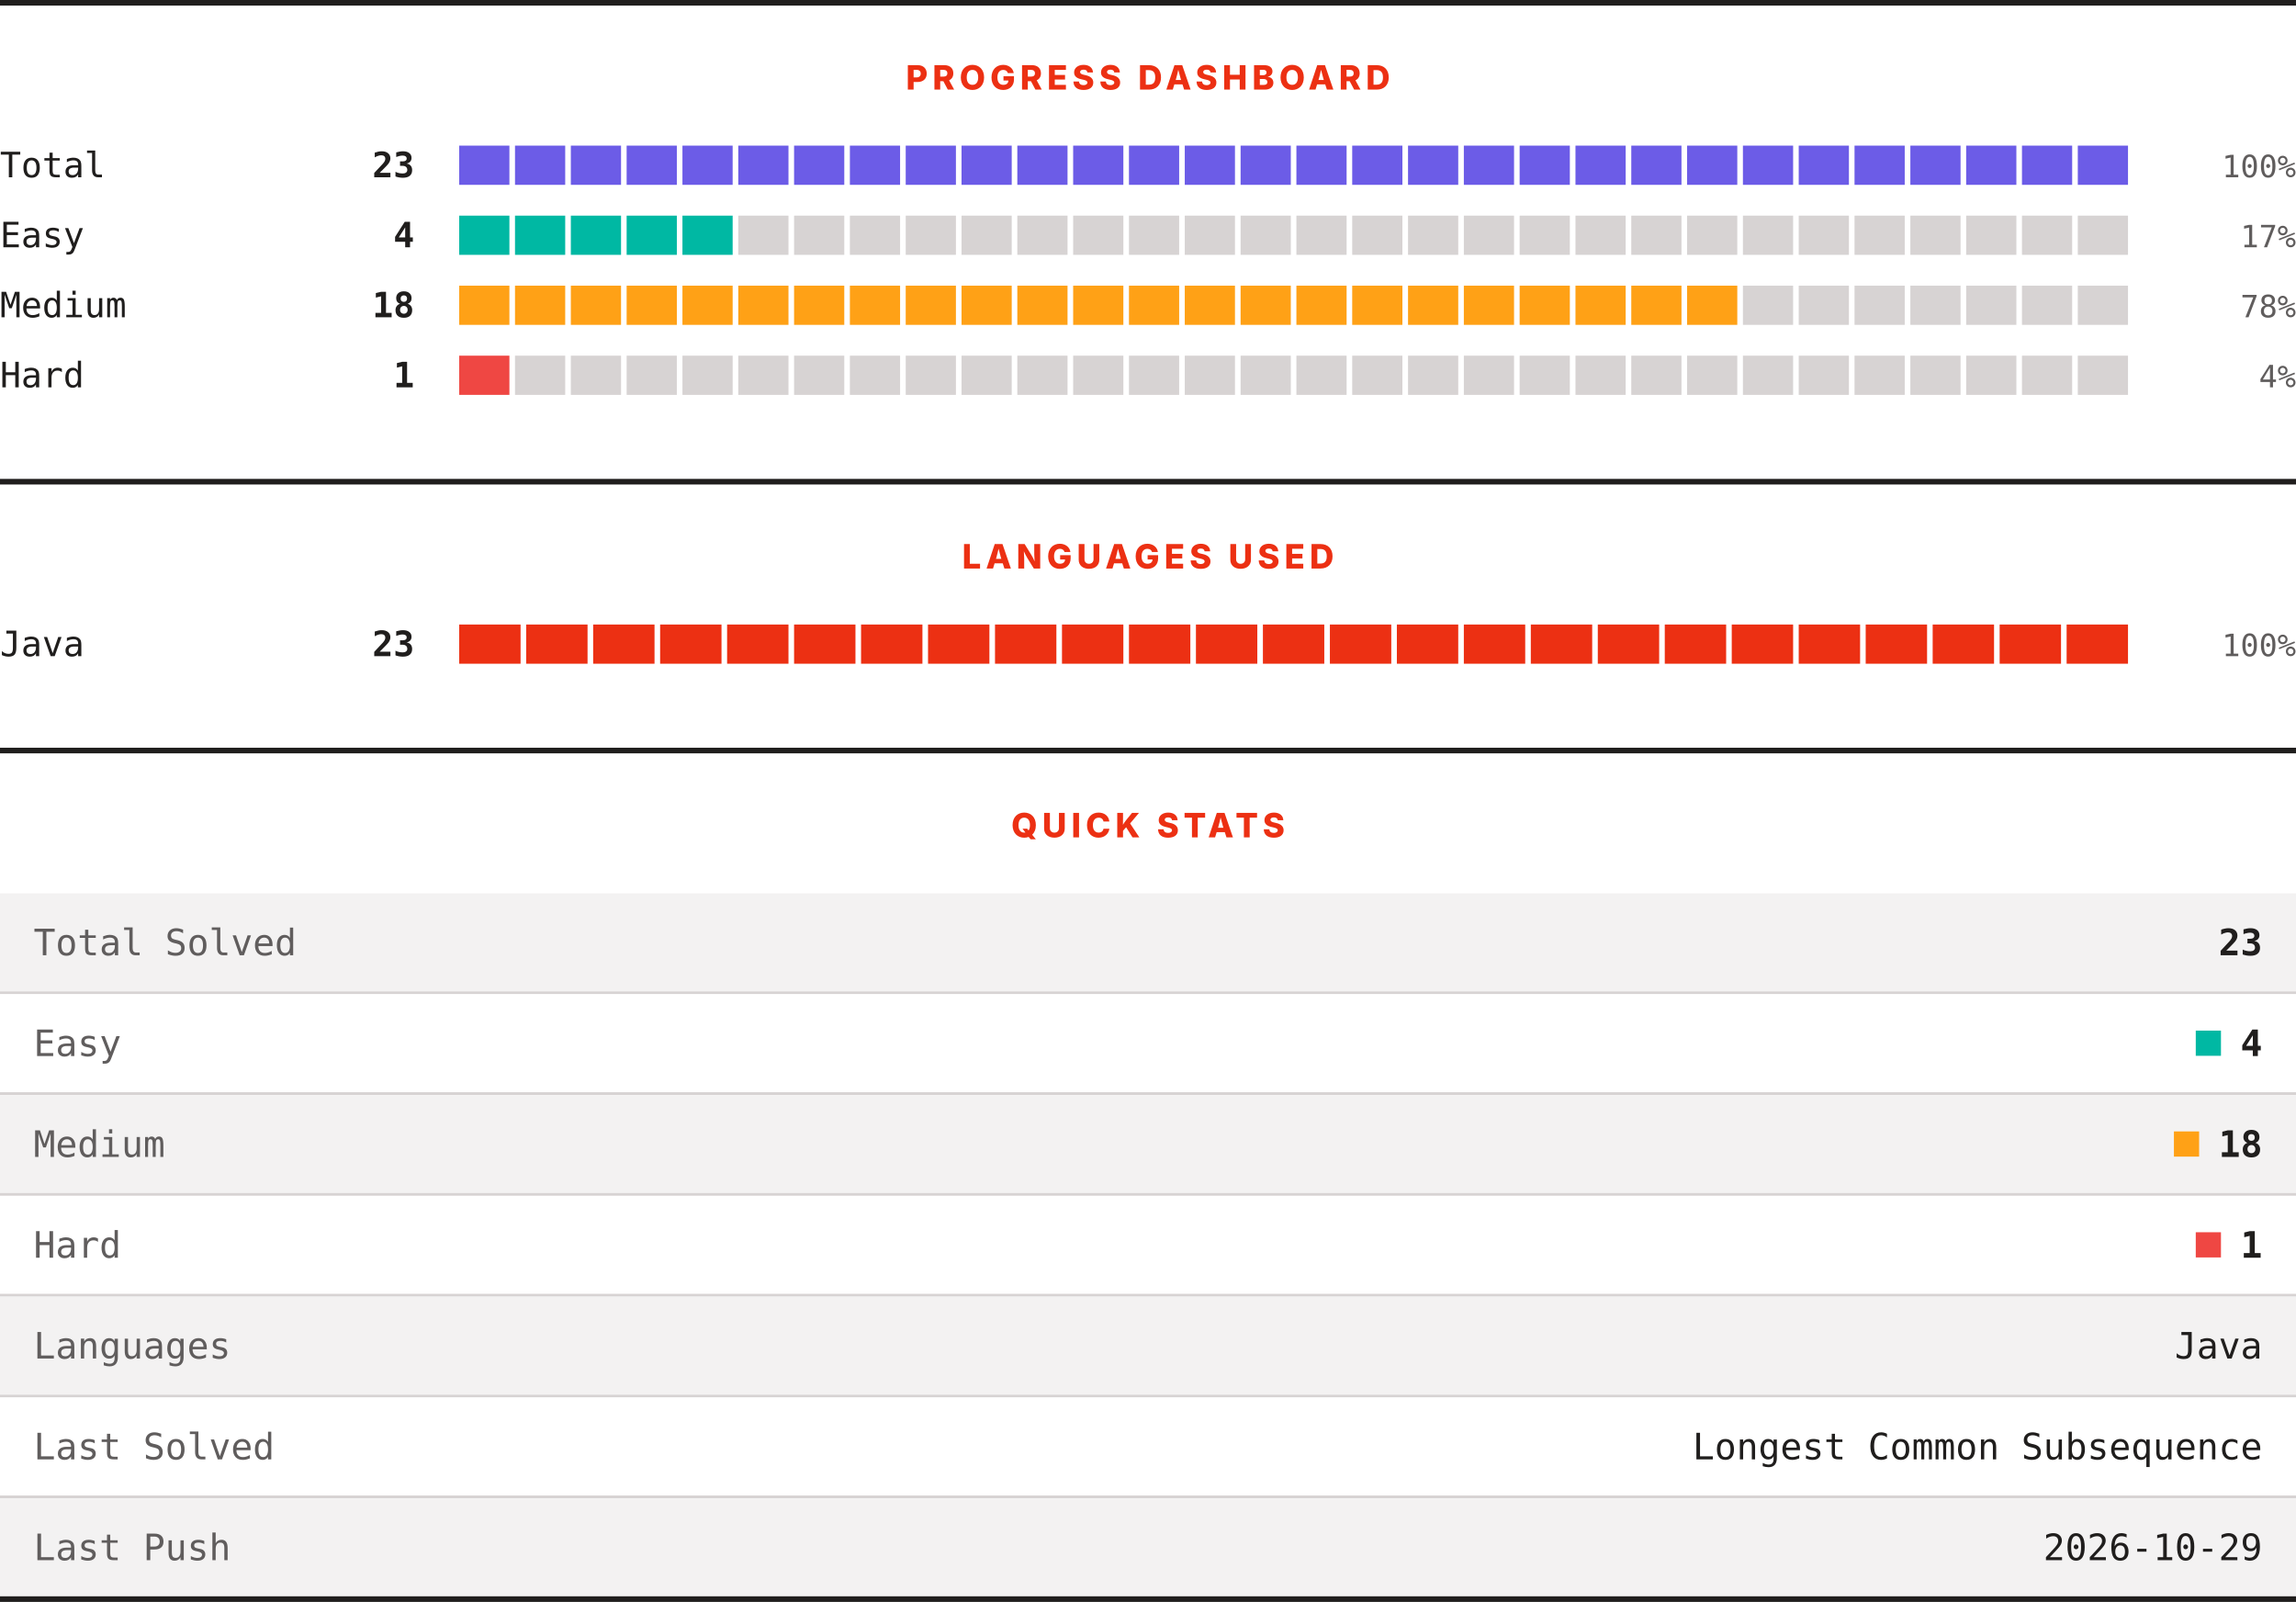
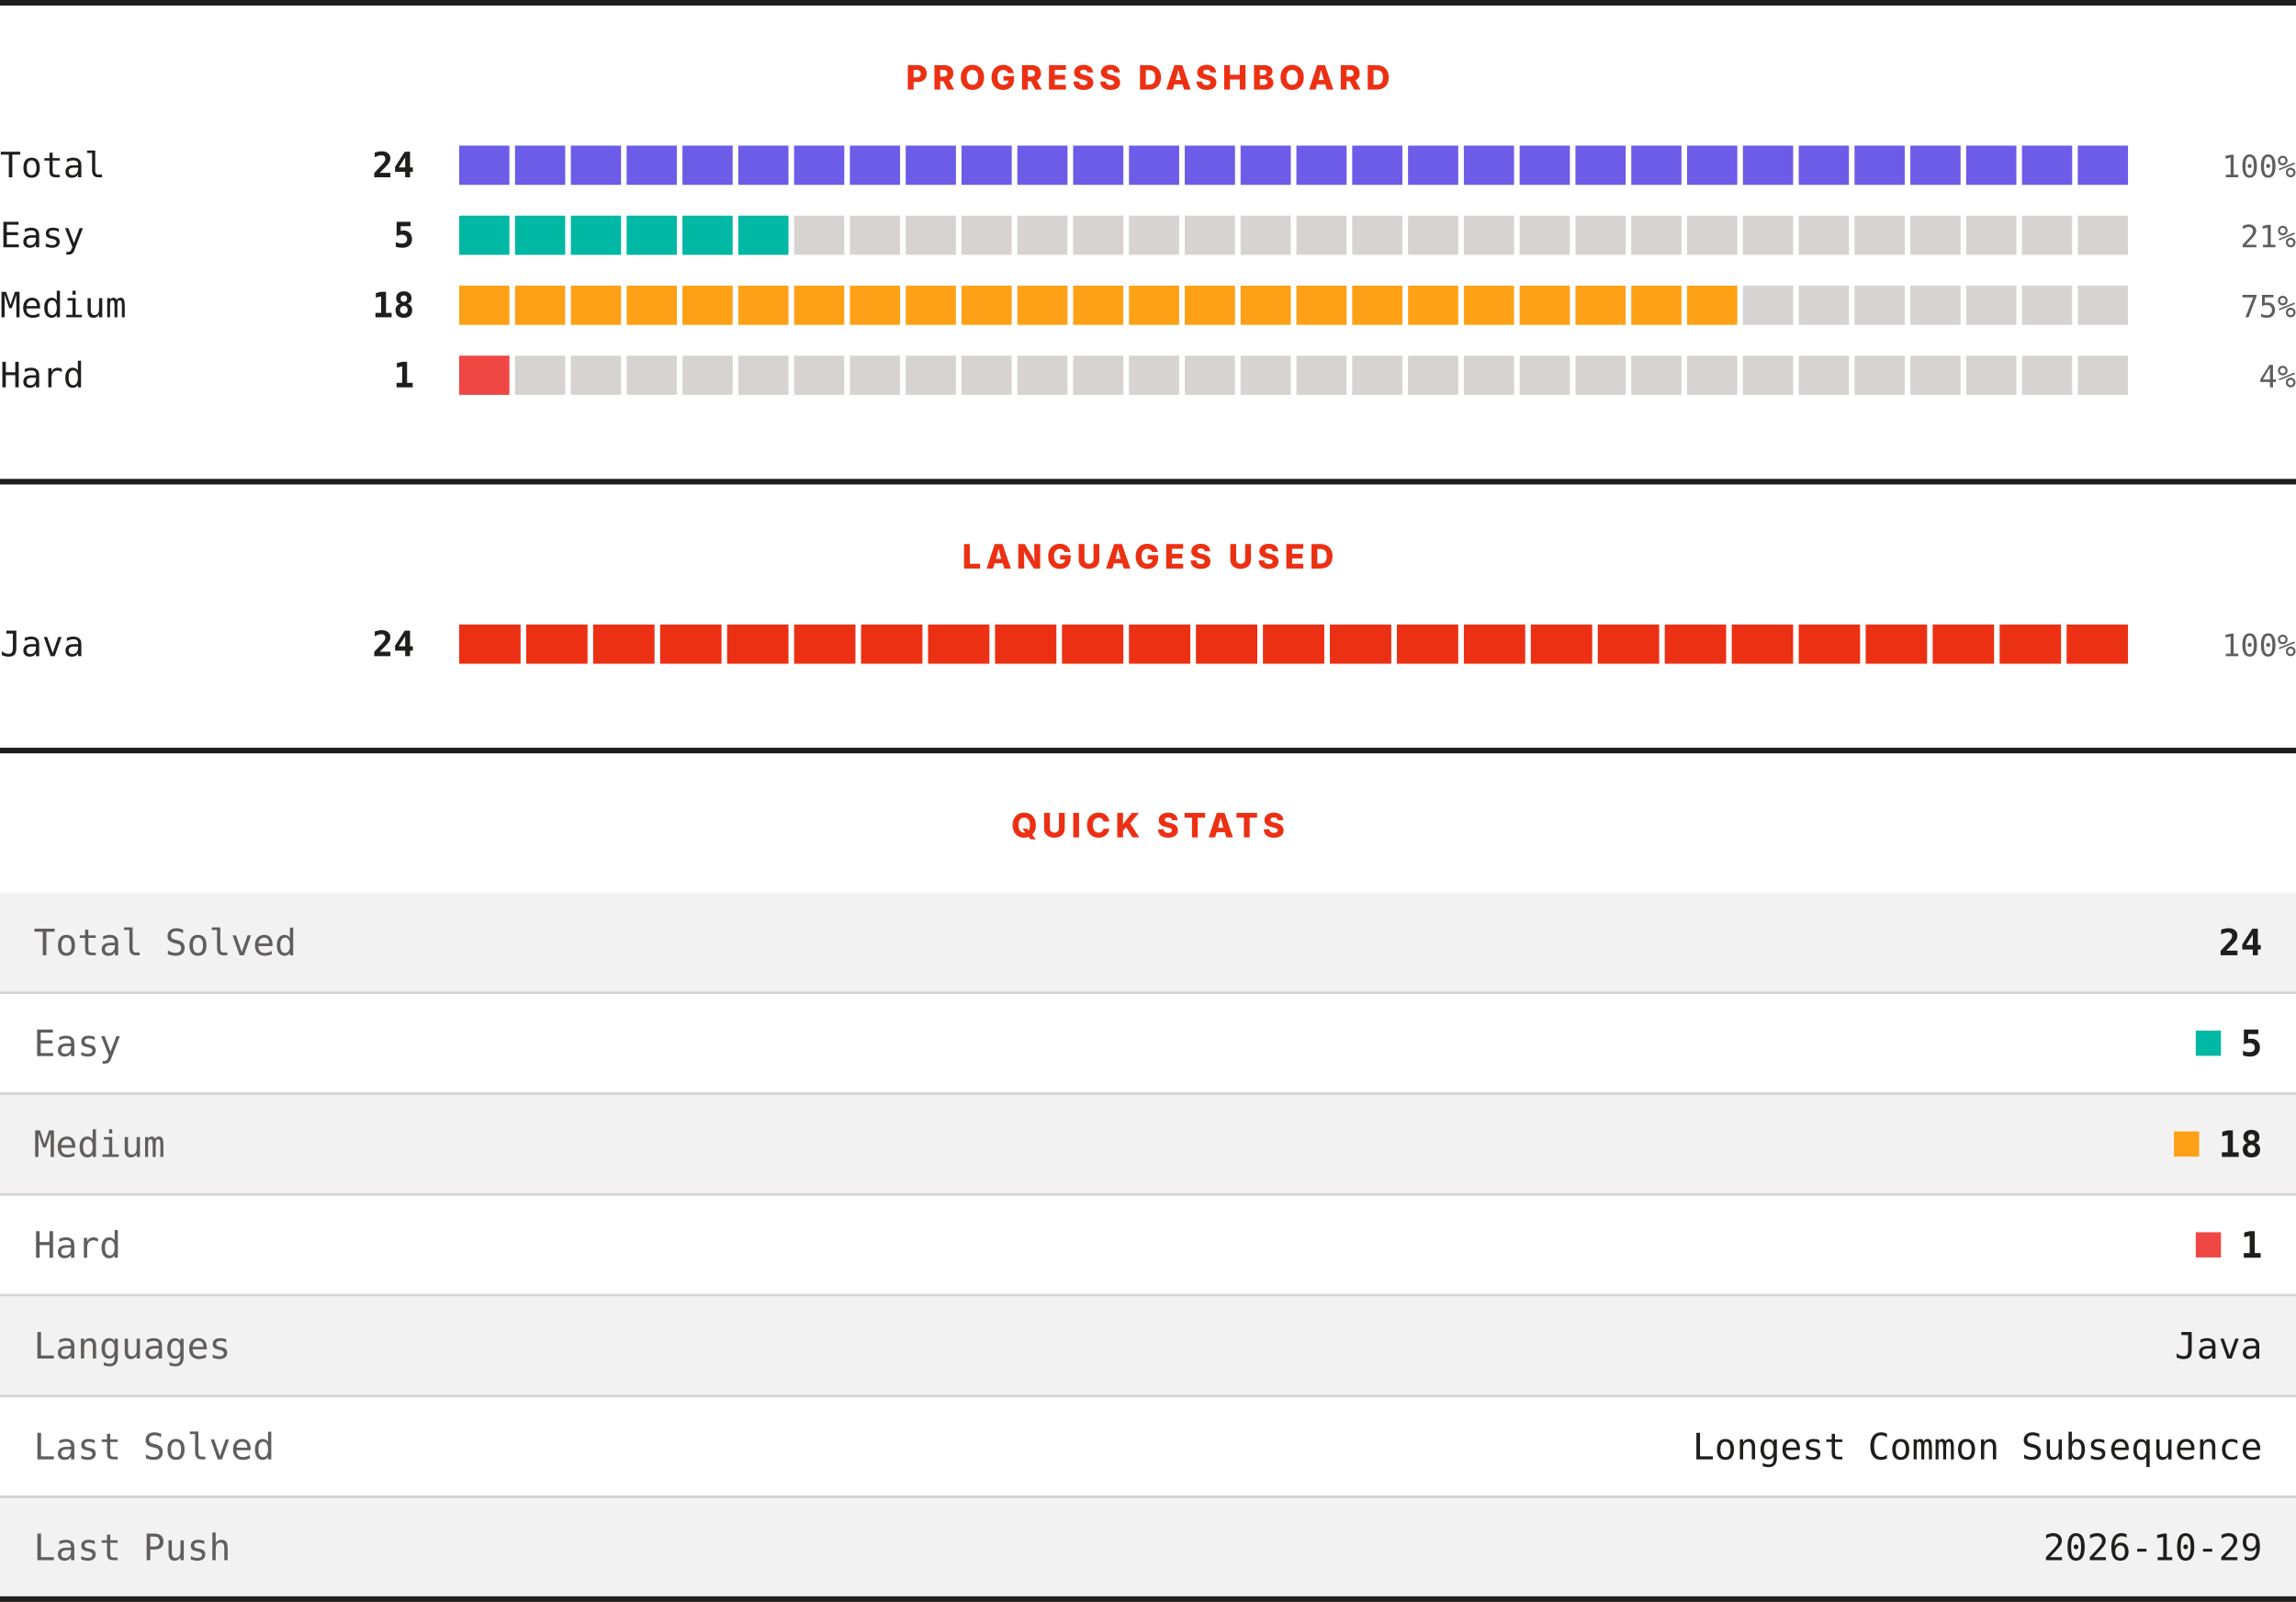
<svg xmlns="http://www.w3.org/2000/svg" width="820" height="572" viewBox="0 0 820 572" role="img" aria-label="LeetCode progress, languages and quick stats">
  <rect width="820" height="572" fill="#ffffff" />
  <rect x="0" y="0" width="820" height="2" fill="#201e1d" />
  <text x="410" y="32" text-anchor="middle" font-family="Archivo, system-ui, -apple-system, Segoe UI, sans-serif" font-size="12" font-weight="800" letter-spacing="1.68" fill="#ec3013">PROGRESS DASHBOARD</text>
  <text x="0" y="63.3" font-family="ui-monospace, SFMono-Regular, Menlo, Consolas, monospace" font-size="12.5" fill="#201e1d">Total</text>
-   <text x="148" y="63.3" text-anchor="end" font-family="ui-monospace, SFMono-Regular, Menlo, Consolas, monospace" font-size="12.5" font-weight="700" fill="#201e1d">23</text>
+   <text x="148" y="63.3" text-anchor="end" font-family="ui-monospace, SFMono-Regular, Menlo, Consolas, monospace" font-size="12.5" font-weight="700" fill="#201e1d">24</text>
  <rect x="164.00" y="52" width="17.93" height="14" fill="#6c5ce7" />
  <rect x="183.93" y="52" width="17.93" height="14" fill="#6c5ce7" />
  <rect x="203.87" y="52" width="17.93" height="14" fill="#6c5ce7" />
  <rect x="223.80" y="52" width="17.93" height="14" fill="#6c5ce7" />
  <rect x="243.73" y="52" width="17.93" height="14" fill="#6c5ce7" />
  <rect x="263.67" y="52" width="17.93" height="14" fill="#6c5ce7" />
  <rect x="283.60" y="52" width="17.93" height="14" fill="#6c5ce7" />
  <rect x="303.53" y="52" width="17.93" height="14" fill="#6c5ce7" />
  <rect x="323.47" y="52" width="17.93" height="14" fill="#6c5ce7" />
  <rect x="343.40" y="52" width="17.93" height="14" fill="#6c5ce7" />
  <rect x="363.33" y="52" width="17.93" height="14" fill="#6c5ce7" />
  <rect x="383.27" y="52" width="17.93" height="14" fill="#6c5ce7" />
  <rect x="403.20" y="52" width="17.93" height="14" fill="#6c5ce7" />
  <rect x="423.13" y="52" width="17.93" height="14" fill="#6c5ce7" />
  <rect x="443.07" y="52" width="17.93" height="14" fill="#6c5ce7" />
  <rect x="463.00" y="52" width="17.93" height="14" fill="#6c5ce7" />
  <rect x="482.93" y="52" width="17.93" height="14" fill="#6c5ce7" />
  <rect x="502.87" y="52" width="17.93" height="14" fill="#6c5ce7" />
  <rect x="522.80" y="52" width="17.93" height="14" fill="#6c5ce7" />
  <rect x="542.73" y="52" width="17.93" height="14" fill="#6c5ce7" />
  <rect x="562.67" y="52" width="17.93" height="14" fill="#6c5ce7" />
  <rect x="582.60" y="52" width="17.93" height="14" fill="#6c5ce7" />
  <rect x="602.53" y="52" width="17.93" height="14" fill="#6c5ce7" />
  <rect x="622.47" y="52" width="17.93" height="14" fill="#6c5ce7" />
  <rect x="642.40" y="52" width="17.93" height="14" fill="#6c5ce7" />
  <rect x="662.33" y="52" width="17.93" height="14" fill="#6c5ce7" />
  <rect x="682.27" y="52" width="17.93" height="14" fill="#6c5ce7" />
  <rect x="702.20" y="52" width="17.93" height="14" fill="#6c5ce7" />
  <rect x="722.13" y="52" width="17.93" height="14" fill="#6c5ce7" />
  <rect x="742.07" y="52" width="17.93" height="14" fill="#6c5ce7" />
  <text x="820" y="63.3" text-anchor="end" font-family="ui-monospace, SFMono-Regular, Menlo, Consolas, monospace" font-size="11" fill="#605d5d">100%</text>
  <text x="0" y="88.3" font-family="ui-monospace, SFMono-Regular, Menlo, Consolas, monospace" font-size="12.5" fill="#201e1d">Easy</text>
-   <text x="148" y="88.3" text-anchor="end" font-family="ui-monospace, SFMono-Regular, Menlo, Consolas, monospace" font-size="12.5" font-weight="700" fill="#201e1d">4</text>
+   <text x="148" y="88.3" text-anchor="end" font-family="ui-monospace, SFMono-Regular, Menlo, Consolas, monospace" font-size="12.5" font-weight="700" fill="#201e1d">5</text>
  <rect x="164.00" y="77" width="17.93" height="14" fill="#00b8a3" />
  <rect x="183.93" y="77" width="17.93" height="14" fill="#00b8a3" />
  <rect x="203.87" y="77" width="17.93" height="14" fill="#00b8a3" />
  <rect x="223.80" y="77" width="17.93" height="14" fill="#00b8a3" />
  <rect x="243.73" y="77" width="17.93" height="14" fill="#00b8a3" />
-   <rect x="263.67" y="77" width="17.93" height="14" fill="#d7d3d3" />
+   <rect x="263.67" y="77" width="17.93" height="14" fill="#00b8a3" />
  <rect x="283.60" y="77" width="17.93" height="14" fill="#d7d3d3" />
  <rect x="303.53" y="77" width="17.93" height="14" fill="#d7d3d3" />
  <rect x="323.47" y="77" width="17.93" height="14" fill="#d7d3d3" />
  <rect x="343.40" y="77" width="17.93" height="14" fill="#d7d3d3" />
  <rect x="363.33" y="77" width="17.93" height="14" fill="#d7d3d3" />
  <rect x="383.27" y="77" width="17.93" height="14" fill="#d7d3d3" />
  <rect x="403.20" y="77" width="17.93" height="14" fill="#d7d3d3" />
  <rect x="423.13" y="77" width="17.93" height="14" fill="#d7d3d3" />
  <rect x="443.07" y="77" width="17.93" height="14" fill="#d7d3d3" />
  <rect x="463.00" y="77" width="17.93" height="14" fill="#d7d3d3" />
  <rect x="482.93" y="77" width="17.93" height="14" fill="#d7d3d3" />
  <rect x="502.87" y="77" width="17.93" height="14" fill="#d7d3d3" />
  <rect x="522.80" y="77" width="17.93" height="14" fill="#d7d3d3" />
  <rect x="542.73" y="77" width="17.93" height="14" fill="#d7d3d3" />
  <rect x="562.67" y="77" width="17.93" height="14" fill="#d7d3d3" />
  <rect x="582.60" y="77" width="17.93" height="14" fill="#d7d3d3" />
  <rect x="602.53" y="77" width="17.93" height="14" fill="#d7d3d3" />
  <rect x="622.47" y="77" width="17.93" height="14" fill="#d7d3d3" />
  <rect x="642.40" y="77" width="17.93" height="14" fill="#d7d3d3" />
  <rect x="662.33" y="77" width="17.93" height="14" fill="#d7d3d3" />
  <rect x="682.27" y="77" width="17.93" height="14" fill="#d7d3d3" />
  <rect x="702.20" y="77" width="17.93" height="14" fill="#d7d3d3" />
  <rect x="722.13" y="77" width="17.93" height="14" fill="#d7d3d3" />
  <rect x="742.07" y="77" width="17.93" height="14" fill="#d7d3d3" />
-   <text x="820" y="88.3" text-anchor="end" font-family="ui-monospace, SFMono-Regular, Menlo, Consolas, monospace" font-size="11" fill="#605d5d">17%</text>
+   <text x="820" y="88.3" text-anchor="end" font-family="ui-monospace, SFMono-Regular, Menlo, Consolas, monospace" font-size="11" fill="#605d5d">21%</text>
  <text x="0" y="113.3" font-family="ui-monospace, SFMono-Regular, Menlo, Consolas, monospace" font-size="12.5" fill="#201e1d">Medium</text>
  <text x="148" y="113.3" text-anchor="end" font-family="ui-monospace, SFMono-Regular, Menlo, Consolas, monospace" font-size="12.5" font-weight="700" fill="#201e1d">18</text>
  <rect x="164.00" y="102" width="17.93" height="14" fill="#ffa116" />
  <rect x="183.93" y="102" width="17.93" height="14" fill="#ffa116" />
  <rect x="203.87" y="102" width="17.93" height="14" fill="#ffa116" />
  <rect x="223.80" y="102" width="17.93" height="14" fill="#ffa116" />
  <rect x="243.73" y="102" width="17.93" height="14" fill="#ffa116" />
  <rect x="263.67" y="102" width="17.93" height="14" fill="#ffa116" />
  <rect x="283.60" y="102" width="17.93" height="14" fill="#ffa116" />
  <rect x="303.53" y="102" width="17.93" height="14" fill="#ffa116" />
  <rect x="323.47" y="102" width="17.93" height="14" fill="#ffa116" />
  <rect x="343.40" y="102" width="17.93" height="14" fill="#ffa116" />
  <rect x="363.33" y="102" width="17.93" height="14" fill="#ffa116" />
  <rect x="383.27" y="102" width="17.93" height="14" fill="#ffa116" />
  <rect x="403.20" y="102" width="17.93" height="14" fill="#ffa116" />
  <rect x="423.13" y="102" width="17.93" height="14" fill="#ffa116" />
  <rect x="443.07" y="102" width="17.93" height="14" fill="#ffa116" />
  <rect x="463.00" y="102" width="17.93" height="14" fill="#ffa116" />
  <rect x="482.93" y="102" width="17.93" height="14" fill="#ffa116" />
  <rect x="502.87" y="102" width="17.93" height="14" fill="#ffa116" />
  <rect x="522.80" y="102" width="17.93" height="14" fill="#ffa116" />
  <rect x="542.73" y="102" width="17.93" height="14" fill="#ffa116" />
  <rect x="562.67" y="102" width="17.93" height="14" fill="#ffa116" />
  <rect x="582.60" y="102" width="17.93" height="14" fill="#ffa116" />
  <rect x="602.53" y="102" width="17.93" height="14" fill="#ffa116" />
  <rect x="622.47" y="102" width="17.93" height="14" fill="#d7d3d3" />
  <rect x="642.40" y="102" width="17.93" height="14" fill="#d7d3d3" />
  <rect x="662.33" y="102" width="17.93" height="14" fill="#d7d3d3" />
  <rect x="682.27" y="102" width="17.93" height="14" fill="#d7d3d3" />
  <rect x="702.20" y="102" width="17.93" height="14" fill="#d7d3d3" />
  <rect x="722.13" y="102" width="17.93" height="14" fill="#d7d3d3" />
  <rect x="742.07" y="102" width="17.93" height="14" fill="#d7d3d3" />
-   <text x="820" y="113.3" text-anchor="end" font-family="ui-monospace, SFMono-Regular, Menlo, Consolas, monospace" font-size="11" fill="#605d5d">78%</text>
+   <text x="820" y="113.3" text-anchor="end" font-family="ui-monospace, SFMono-Regular, Menlo, Consolas, monospace" font-size="11" fill="#605d5d">75%</text>
  <text x="0" y="138.3" font-family="ui-monospace, SFMono-Regular, Menlo, Consolas, monospace" font-size="12.5" fill="#201e1d">Hard</text>
  <text x="148" y="138.3" text-anchor="end" font-family="ui-monospace, SFMono-Regular, Menlo, Consolas, monospace" font-size="12.5" font-weight="700" fill="#201e1d">1</text>
  <rect x="164.00" y="127" width="17.93" height="14" fill="#ef4743" />
  <rect x="183.93" y="127" width="17.93" height="14" fill="#d7d3d3" />
  <rect x="203.87" y="127" width="17.93" height="14" fill="#d7d3d3" />
  <rect x="223.80" y="127" width="17.93" height="14" fill="#d7d3d3" />
  <rect x="243.73" y="127" width="17.93" height="14" fill="#d7d3d3" />
  <rect x="263.67" y="127" width="17.93" height="14" fill="#d7d3d3" />
  <rect x="283.60" y="127" width="17.93" height="14" fill="#d7d3d3" />
  <rect x="303.53" y="127" width="17.93" height="14" fill="#d7d3d3" />
  <rect x="323.47" y="127" width="17.93" height="14" fill="#d7d3d3" />
  <rect x="343.40" y="127" width="17.93" height="14" fill="#d7d3d3" />
  <rect x="363.33" y="127" width="17.93" height="14" fill="#d7d3d3" />
  <rect x="383.27" y="127" width="17.93" height="14" fill="#d7d3d3" />
  <rect x="403.20" y="127" width="17.93" height="14" fill="#d7d3d3" />
  <rect x="423.13" y="127" width="17.93" height="14" fill="#d7d3d3" />
  <rect x="443.07" y="127" width="17.93" height="14" fill="#d7d3d3" />
  <rect x="463.00" y="127" width="17.93" height="14" fill="#d7d3d3" />
  <rect x="482.93" y="127" width="17.93" height="14" fill="#d7d3d3" />
  <rect x="502.87" y="127" width="17.93" height="14" fill="#d7d3d3" />
  <rect x="522.80" y="127" width="17.93" height="14" fill="#d7d3d3" />
  <rect x="542.73" y="127" width="17.93" height="14" fill="#d7d3d3" />
  <rect x="562.67" y="127" width="17.93" height="14" fill="#d7d3d3" />
  <rect x="582.60" y="127" width="17.93" height="14" fill="#d7d3d3" />
  <rect x="602.53" y="127" width="17.93" height="14" fill="#d7d3d3" />
  <rect x="622.47" y="127" width="17.93" height="14" fill="#d7d3d3" />
  <rect x="642.40" y="127" width="17.93" height="14" fill="#d7d3d3" />
  <rect x="662.33" y="127" width="17.93" height="14" fill="#d7d3d3" />
  <rect x="682.27" y="127" width="17.93" height="14" fill="#d7d3d3" />
  <rect x="702.20" y="127" width="17.93" height="14" fill="#d7d3d3" />
  <rect x="722.13" y="127" width="17.93" height="14" fill="#d7d3d3" />
  <rect x="742.07" y="127" width="17.93" height="14" fill="#d7d3d3" />
  <text x="820" y="138.3" text-anchor="end" font-family="ui-monospace, SFMono-Regular, Menlo, Consolas, monospace" font-size="11" fill="#605d5d">4%</text>
  <rect x="0" y="171" width="820" height="2" fill="#201e1d" />
  <text x="410" y="203" text-anchor="middle" font-family="Archivo, system-ui, -apple-system, Segoe UI, sans-serif" font-size="12" font-weight="800" letter-spacing="1.68" fill="#ec3013">LANGUAGES USED</text>
  <text x="0" y="234.3" font-family="ui-monospace, SFMono-Regular, Menlo, Consolas, monospace" font-size="12.5" fill="#201e1d">Java</text>
-   <text x="148" y="234.3" text-anchor="end" font-family="ui-monospace, SFMono-Regular, Menlo, Consolas, monospace" font-size="12.5" font-weight="700" fill="#201e1d">23</text>
+   <text x="148" y="234.3" text-anchor="end" font-family="ui-monospace, SFMono-Regular, Menlo, Consolas, monospace" font-size="12.5" font-weight="700" fill="#201e1d">24</text>
  <rect x="164.00" y="223" width="21.92" height="14" fill="#ec3013" />
  <rect x="187.92" y="223" width="21.92" height="14" fill="#ec3013" />
  <rect x="211.84" y="223" width="21.92" height="14" fill="#ec3013" />
  <rect x="235.76" y="223" width="21.92" height="14" fill="#ec3013" />
  <rect x="259.68" y="223" width="21.92" height="14" fill="#ec3013" />
  <rect x="283.60" y="223" width="21.92" height="14" fill="#ec3013" />
  <rect x="307.52" y="223" width="21.92" height="14" fill="#ec3013" />
  <rect x="331.44" y="223" width="21.92" height="14" fill="#ec3013" />
  <rect x="355.36" y="223" width="21.92" height="14" fill="#ec3013" />
  <rect x="379.28" y="223" width="21.92" height="14" fill="#ec3013" />
  <rect x="403.20" y="223" width="21.92" height="14" fill="#ec3013" />
  <rect x="427.12" y="223" width="21.92" height="14" fill="#ec3013" />
  <rect x="451.04" y="223" width="21.92" height="14" fill="#ec3013" />
  <rect x="474.96" y="223" width="21.92" height="14" fill="#ec3013" />
  <rect x="498.88" y="223" width="21.92" height="14" fill="#ec3013" />
  <rect x="522.80" y="223" width="21.92" height="14" fill="#ec3013" />
  <rect x="546.72" y="223" width="21.92" height="14" fill="#ec3013" />
  <rect x="570.64" y="223" width="21.92" height="14" fill="#ec3013" />
  <rect x="594.56" y="223" width="21.92" height="14" fill="#ec3013" />
  <rect x="618.48" y="223" width="21.92" height="14" fill="#ec3013" />
  <rect x="642.40" y="223" width="21.92" height="14" fill="#ec3013" />
  <rect x="666.32" y="223" width="21.92" height="14" fill="#ec3013" />
  <rect x="690.24" y="223" width="21.92" height="14" fill="#ec3013" />
  <rect x="714.16" y="223" width="21.92" height="14" fill="#ec3013" />
  <rect x="738.08" y="223" width="21.92" height="14" fill="#ec3013" />
  <text x="820" y="234.3" text-anchor="end" font-family="ui-monospace, SFMono-Regular, Menlo, Consolas, monospace" font-size="11" fill="#605d5d">100%</text>
  <rect x="0" y="267" width="820" height="2" fill="#201e1d" />
  <text x="410" y="299" text-anchor="middle" font-family="Archivo, system-ui, -apple-system, Segoe UI, sans-serif" font-size="12" font-weight="800" letter-spacing="1.68" fill="#ec3013">QUICK STATS</text>
  <rect x="0" y="319" width="820" height="35" fill="#f3f2f2" />
  <text x="12" y="341.1" font-family="ui-monospace, SFMono-Regular, Menlo, Consolas, monospace" font-size="13" fill="#605d5d">Total Solved</text>
-   <text x="808" y="341.1" text-anchor="end" font-family="ui-monospace, SFMono-Regular, Menlo, Consolas, monospace" font-size="13" font-weight="700" fill="#201e1d">23</text>
+   <text x="808" y="341.1" text-anchor="end" font-family="ui-monospace, SFMono-Regular, Menlo, Consolas, monospace" font-size="13" font-weight="700" fill="#201e1d">24</text>
  <rect x="0" y="354" width="820" height="1" fill="#d7d3d3" />
  <rect x="0" y="355" width="820" height="35" fill="#ffffff" />
  <text x="12" y="377.1" font-family="ui-monospace, SFMono-Regular, Menlo, Consolas, monospace" font-size="13" fill="#605d5d">Easy</text>
  <rect x="784.2" y="368" width="9" height="9" fill="#00b8a3" />
-   <text x="808" y="377.1" text-anchor="end" font-family="ui-monospace, SFMono-Regular, Menlo, Consolas, monospace" font-size="13" font-weight="700" fill="#201e1d">4</text>
+   <text x="808" y="377.1" text-anchor="end" font-family="ui-monospace, SFMono-Regular, Menlo, Consolas, monospace" font-size="13" font-weight="700" fill="#201e1d">5</text>
  <rect x="0" y="390" width="820" height="1" fill="#d7d3d3" />
  <rect x="0" y="391" width="820" height="35" fill="#f3f2f2" />
  <text x="12" y="413.1" font-family="ui-monospace, SFMono-Regular, Menlo, Consolas, monospace" font-size="13" fill="#605d5d">Medium</text>
  <rect x="776.4" y="404" width="9" height="9" fill="#ffa116" />
  <text x="808" y="413.1" text-anchor="end" font-family="ui-monospace, SFMono-Regular, Menlo, Consolas, monospace" font-size="13" font-weight="700" fill="#201e1d">18</text>
  <rect x="0" y="426" width="820" height="1" fill="#d7d3d3" />
  <rect x="0" y="427" width="820" height="35" fill="#ffffff" />
  <text x="12" y="449.1" font-family="ui-monospace, SFMono-Regular, Menlo, Consolas, monospace" font-size="13" fill="#605d5d">Hard</text>
  <rect x="784.2" y="440" width="9" height="9" fill="#ef4743" />
  <text x="808" y="449.1" text-anchor="end" font-family="ui-monospace, SFMono-Regular, Menlo, Consolas, monospace" font-size="13" font-weight="700" fill="#201e1d">1</text>
  <rect x="0" y="462" width="820" height="1" fill="#d7d3d3" />
  <rect x="0" y="463" width="820" height="35" fill="#f3f2f2" />
  <text x="12" y="485.1" font-family="ui-monospace, SFMono-Regular, Menlo, Consolas, monospace" font-size="13" fill="#605d5d">Languages</text>
  <text x="808" y="485.1" text-anchor="end" font-family="ui-monospace, SFMono-Regular, Menlo, Consolas, monospace" font-size="13" fill="#201e1d">Java</text>
  <rect x="0" y="498" width="820" height="1" fill="#d7d3d3" />
  <rect x="0" y="499" width="820" height="35" fill="#ffffff" />
  <text x="12" y="521.1" font-family="ui-monospace, SFMono-Regular, Menlo, Consolas, monospace" font-size="13" fill="#605d5d">Last Solved</text>
  <text x="808" y="521.1" text-anchor="end" font-family="ui-monospace, SFMono-Regular, Menlo, Consolas, monospace" font-size="13" fill="#201e1d">Longest Common Subsequence</text>
  <rect x="0" y="534" width="820" height="1" fill="#d7d3d3" />
  <rect x="0" y="535" width="820" height="35" fill="#f3f2f2" />
  <text x="12" y="557.1" font-family="ui-monospace, SFMono-Regular, Menlo, Consolas, monospace" font-size="13" fill="#605d5d">Last Push</text>
  <text x="808" y="557.1" text-anchor="end" font-family="ui-monospace, SFMono-Regular, Menlo, Consolas, monospace" font-size="13" fill="#201e1d">2026-10-29</text>
  <rect x="0" y="570" width="820" height="2" fill="#201e1d" />
</svg>
